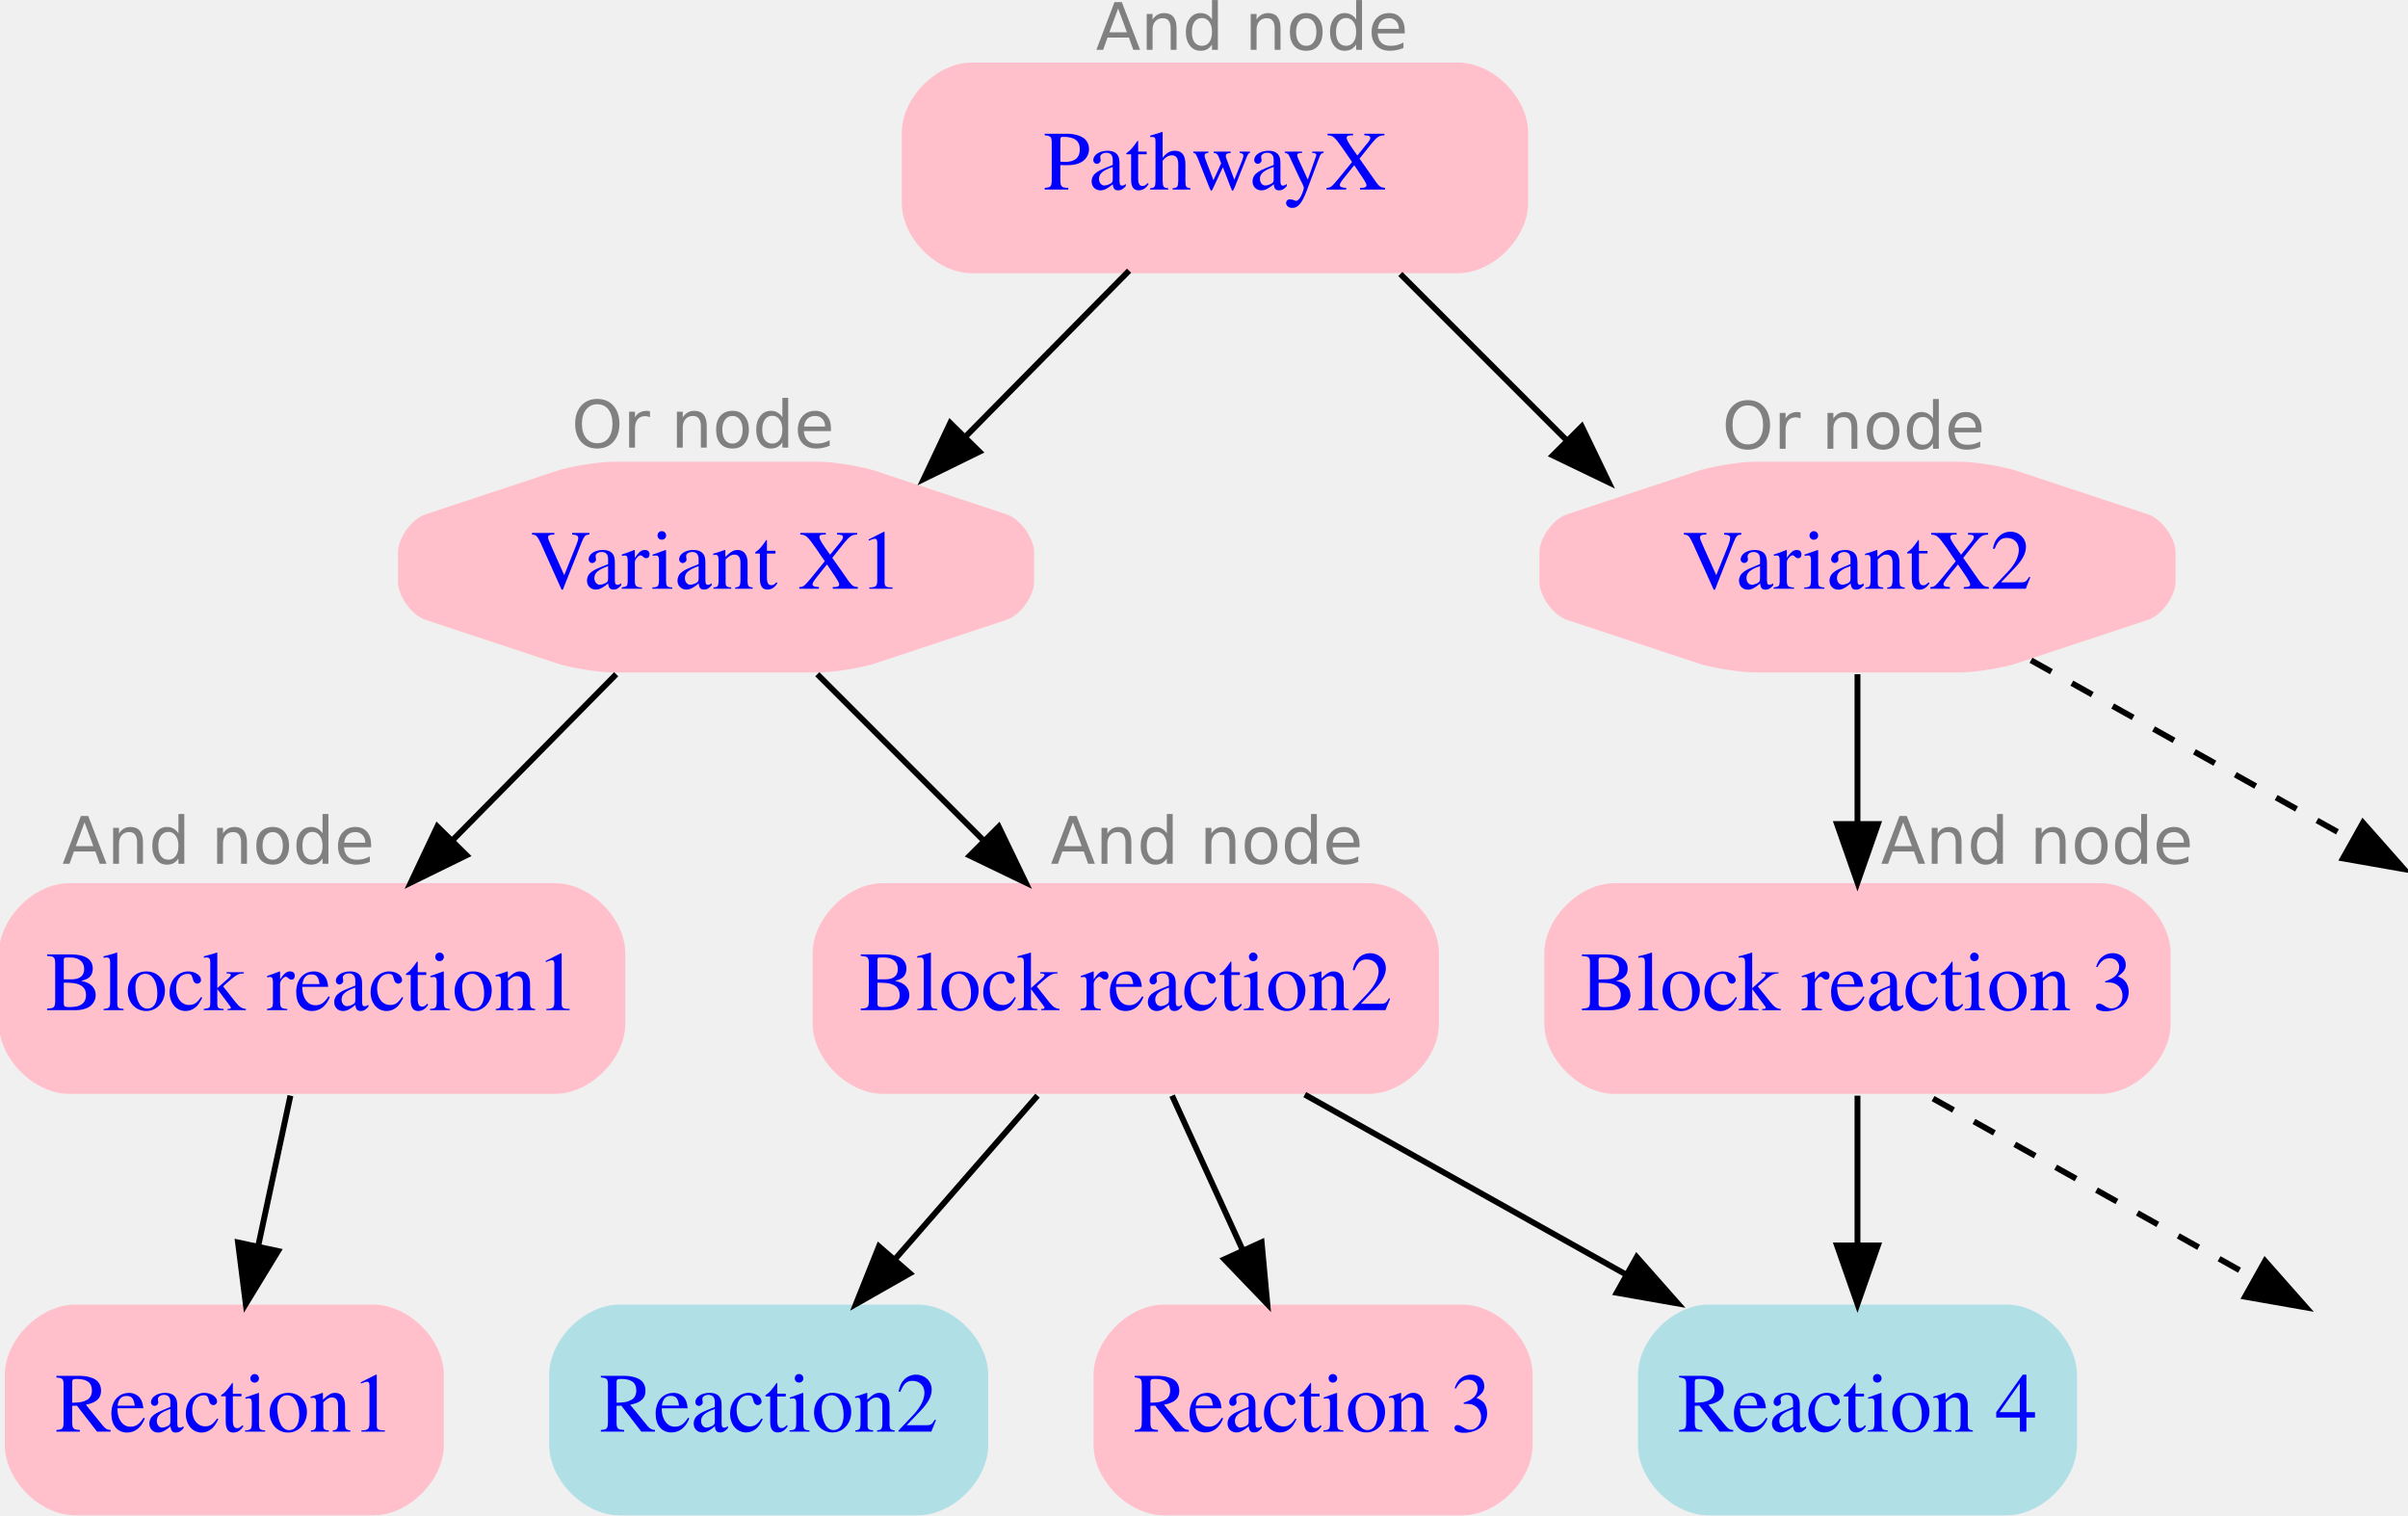
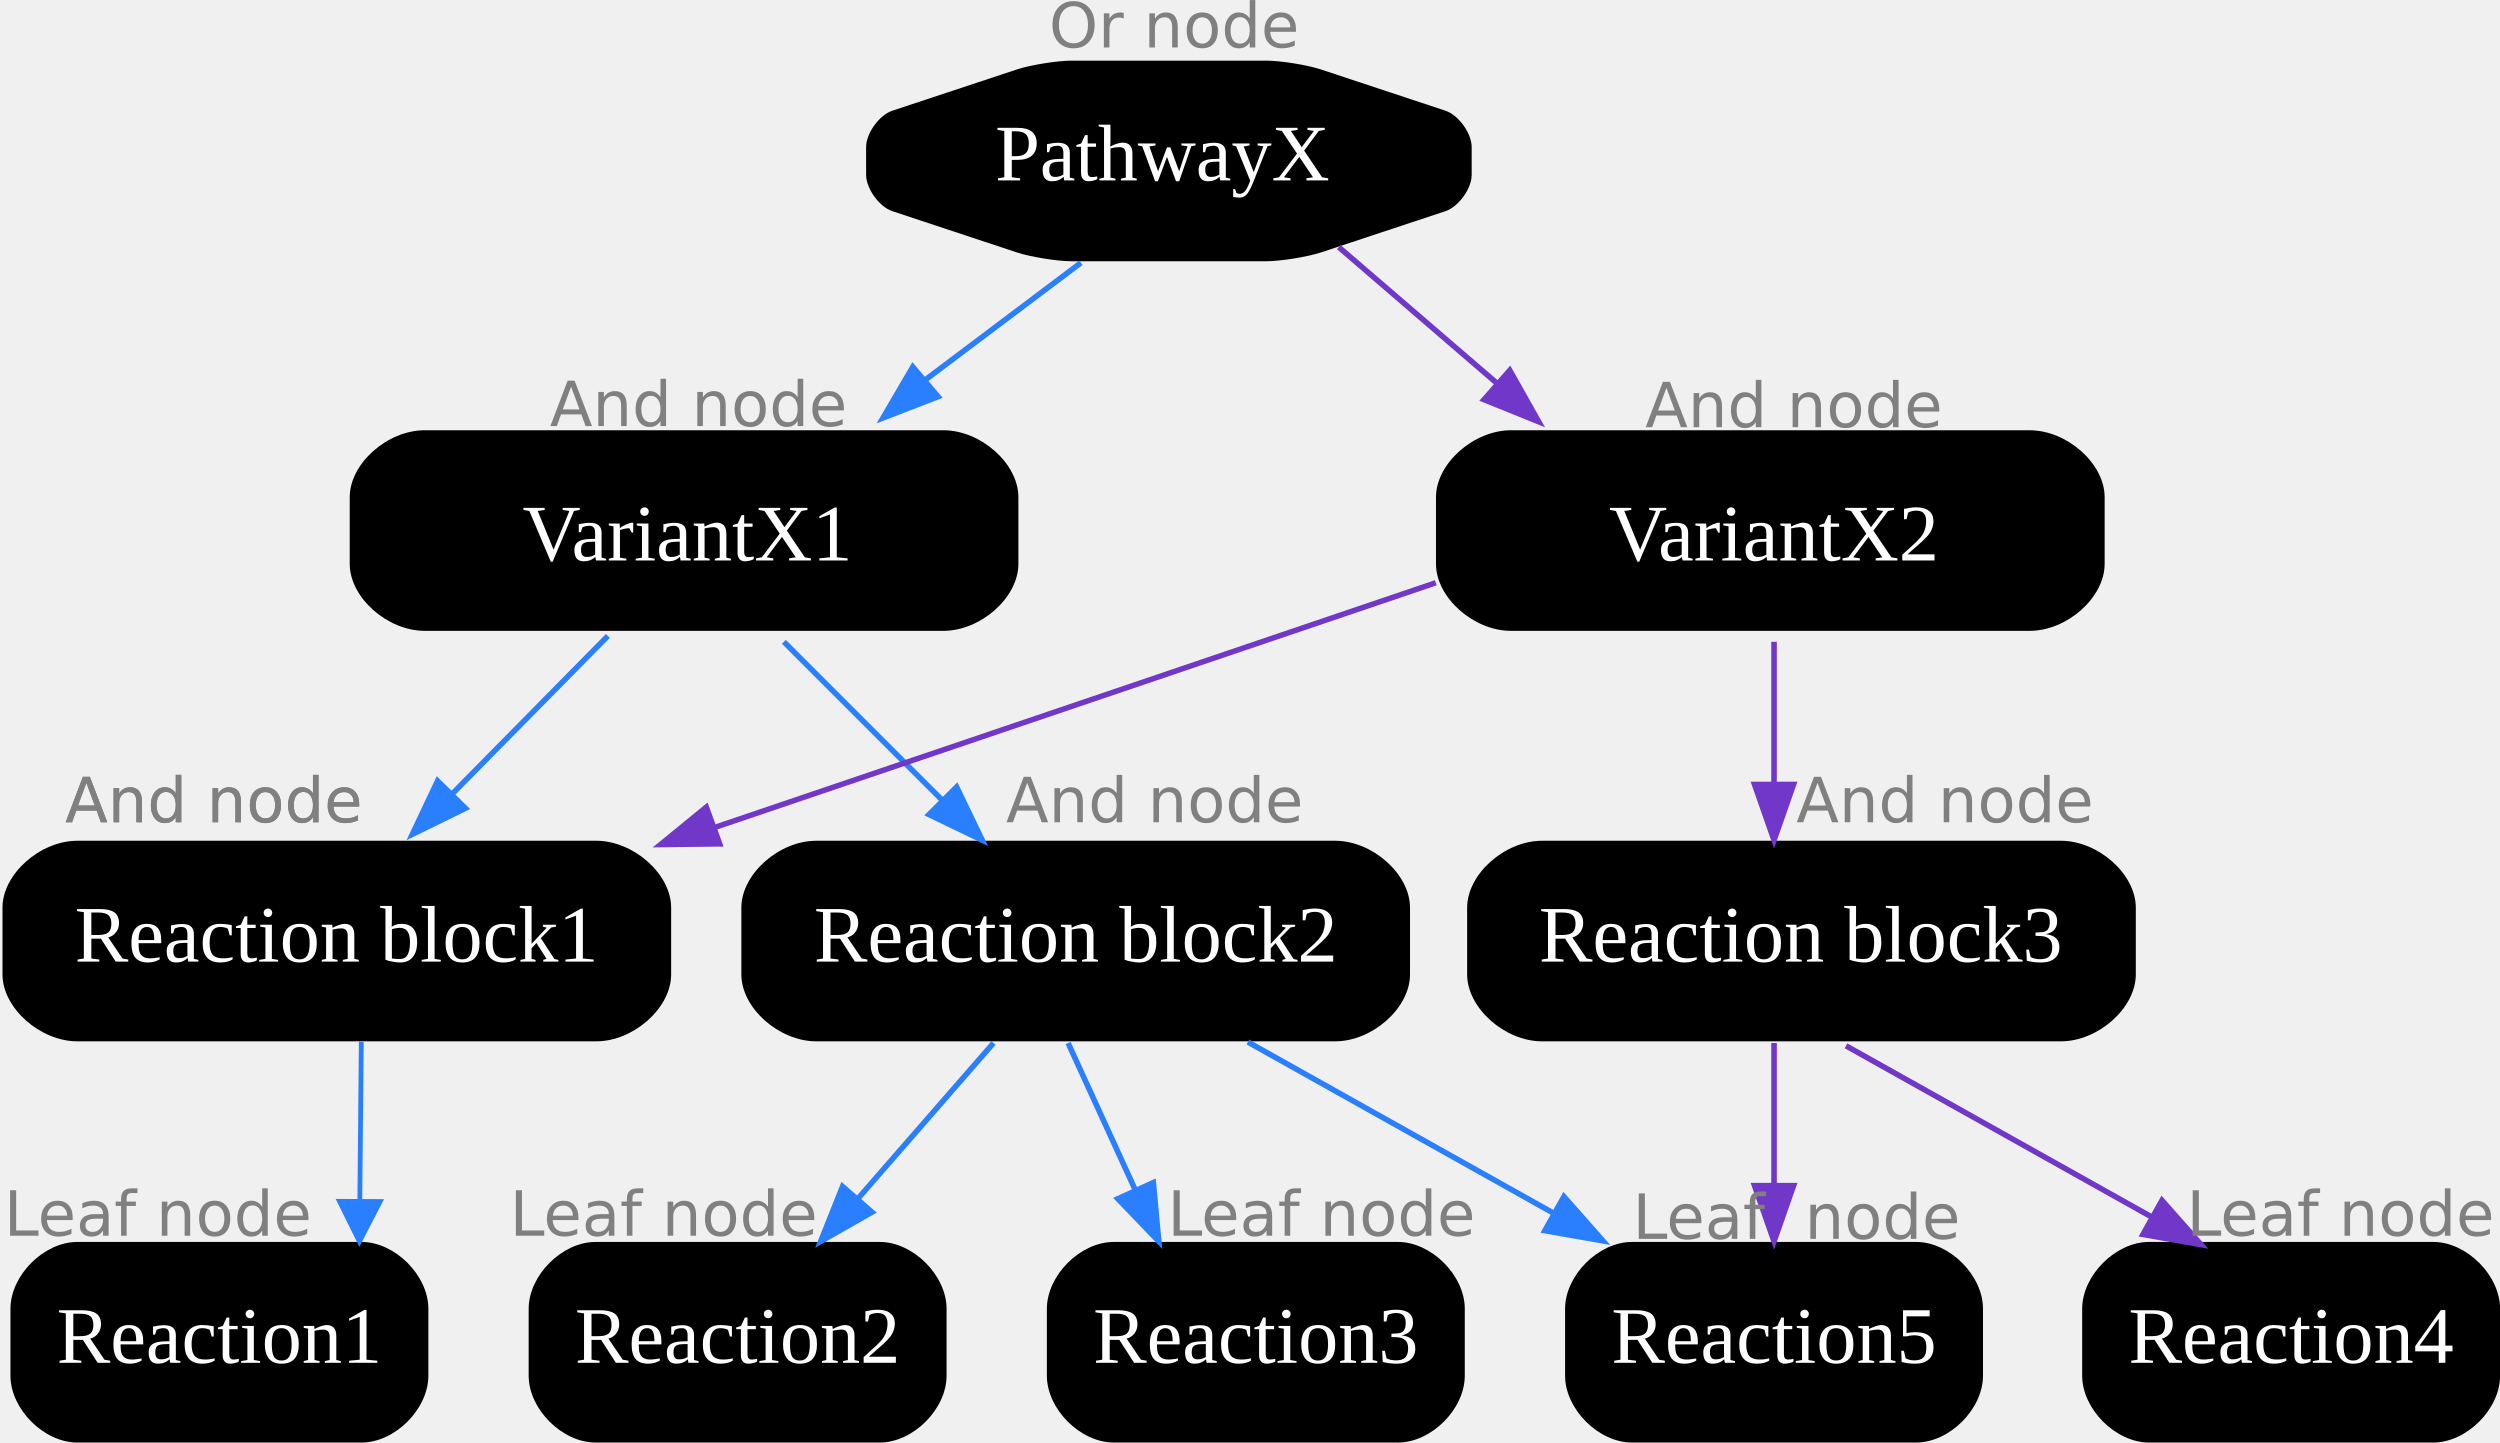
- <svg xmlns="http://www.w3.org/2000/svg" width="257.105" height="161.802" viewBox="0 0 205.505 129.442" id="svg2" version="1.1">
+ <svg xmlns="http://www.w3.org/2000/svg" width="280.412" height="161.802" viewBox="0 0 224.134 129.442" id="svg2" version="1.1">
  <defs id="defs130">
-     </defs>
-   <g class="node" id="Pathway X" transform="matrix(0.5,0,0,0.5,-0.178832,129.4417)" style="stroke:none">
-     <path style="fill:#ffc0cb;stroke:none" id="path12" d="m 176.838,-159.515 c 0,0 0,-4.97 0,-4.97 0,-2.486 -2.359,-5.752 -4.718,-6.534 0,0 -22.394,-7.418 -22.394,-7.418 -2.359,-0.781 -7.204,-1.563 -9.689,-1.563 0,0 -35.074,0 -35.074,0 -2.485,0 -7.33,0.782 -9.689,1.563 0,0 -22.394,7.418 -22.394,7.418 -2.359,0.782 -4.718,4.048 -4.718,6.534 0,0 0,4.97 0,4.97 0,2.486 2.359,5.752 4.718,6.534 0,0 22.394,7.418 22.394,7.418 2.359,0.781 7.204,1.563 9.689,1.563 0,0 35.074,0 35.074,0 2.485,0 7.33,-0.782 9.689,-1.563 0,0 22.394,-7.418 22.394,-7.418 2.359,-0.782 4.718,-4.048 4.718,-6.534" />
-     <text style="font-size:14px;text-anchor:middle;fill:#0000ff;stroke:none;font-family:'Times,serif'" id="text14" font-size="14.00" y="-158.3" x="122.5">
-       <tspan style="font-size:14.4px" id="tspan3966">Variant X1</tspan>
-     </text>
-   </g>
-   <g class="node" id="Block reaction 1" transform="matrix(0.5,0,0,0.5,-0.178832,129.4417)">
-     <path style="fill:#ffc0cb;stroke:none" id="path19" d="m 234,-108 c 0,0 -83,0 -83,0 -6,0 -12,6 -12,12 0,0 0,12 0,12 0,6 6,12 12,12 0,0 83,0 83,0 6,0 12,-6 12,-12 0,0 0,-12 0,-12 0,-6 -6,-12 -12,-12" />
-     <text style="font-size:14px;text-anchor:middle;fill:#0000ff;font-family:'Times,serif'" id="text21" font-size="14.00" y="-86.3" x="192.5">
-       <tspan style="font-size:14.4px" id="tspan3958">Block reaction2</tspan>
-     </text>
-   </g>
-   <g class="edge" id="edge1" transform="matrix(0.5,0,0,0.5,-0.178832,129.4417)">
-     <path style="fill:none;stroke:#000000" id="path26" d="m 139.803,-143.697 c 8.562,8.562 19.041,19.041 28.393,28.393" />
-     <polygon style="fill:#000000;stroke:#000000" id="polygon28" points="175.396,-108.104 165.85,-112.701 170.799,-117.65 170.799,-117.65 " />
-   </g>
-   <g class="node" id="Block reaction 2" transform="matrix(0.5,0,0,0.5,-0.178832,129.4417)" style="stroke:none">
-     <path style="fill:#ffc0cb;stroke:none" id="path33" d="m 95,-108 c 0,0 -83,0 -83,0 -6,0 -12,6 -12,12 0,0 0,12 0,12 0,6 6,12 12,12 0,0 83,0 83,0 6,0 12,-6 12,-12 0,0 0,-12 0,-12 0,-6 -6,-12 -12,-12" />
-     <text style="font-size:14px;text-anchor:middle;fill:#0000ff;stroke:none;font-family:'Times,serif'" id="text35" font-size="14.00" y="-86.3" x="53.5">
-       <tspan style="font-size:14.4px" id="tspan3956">Block reaction1</tspan>
-     </text>
-   </g>
-   <g class="edge" id="edge3" transform="matrix(0.5,0,0,0.5,-0.178832,129.4417)">
-     <path style="fill:none;stroke:#000000" id="path40" d="m 105.444,-143.697 c -8.44,8.562 -18.769,19.041 -27.987,28.393" />
-     <polygon style="fill:#000000;stroke:#000000" id="polygon42" points="70.36,-108.104 74.887,-117.683 79.873,-112.769 79.873,-112.769 " />
-   </g>
-   <g class="node" id="Reaction 1" transform="matrix(0.5,0,0,0.5,-0.178832,129.4417)" style="stroke:none">
-     <path style="fill:#b0e0e6;stroke:none" id="path47" d="m 157,-36 c 0,0 -51,0 -51,0 -6,0 -12,6 -12,12 0,0 0,12 0,12 0,6 6,12 12,12 0,0 51,0 51,0 6,0 12,-6 12,-12 0,0 0,-12 0,-12 0,-6 -6,-12 -12,-12" />
-     <text style="font-size:14px;text-anchor:middle;fill:#0000ff;stroke:none;font-family:'Times,serif'" id="text49" font-size="14.00" y="-14.3" x="131.5">
-       <tspan style="font-size:14.4px" id="tspan3952">Reaction2</tspan>
-     </text>
-   </g>
-   <g class="edge" id="edge2" transform="matrix(0.5,0,0,0.5,-0.178832,129.4417)">
-     <path style="fill:none;stroke:#000000" id="path54" d="m 177.421,-71.697 c -7.313,8.392 -16.231,18.626 -24.256,27.835" />
-     <polygon style="fill:#000000;stroke:#000000" id="polygon56" points="146.405,-36.104 150.336,-45.943 155.614,-41.344 155.614,-41.344 " />
-   </g>
-   <g class="node" id="Reaction 2" transform="matrix(0.5,0,0,0.5,-0.178832,129.4417)" style="stroke:none">
-     <path style="fill:#ffc0cb;stroke:none" id="path61" d="m 250,-36 c 0,0 -51,0 -51,0 -6,0 -12,6 -12,12 0,0 0,12 0,12 0,6 6,12 12,12 0,0 51,0 51,0 6,0 12,-6 12,-12 0,0 0,-12 0,-12 0,-6 -6,-12 -12,-12" />
-     <text style="font-size:14px;text-anchor:middle;fill:#0000ff;stroke:none;font-family:'Times,serif'" id="text63" font-size="14.00" y="-14.3" x="224.5">
-       <tspan style="font-size:14.4px" id="tspan3948">Reaction 3</tspan>
-     </text>
-   </g>
-   <g class="edge" id="edge4" transform="matrix(0.5,0,0,0.5,-0.178832,129.4417)">
-     <path style="fill:none;stroke:#000000" id="path68" d="m 200.41,-71.697 c 3.643,7.968 8.044,17.597 12.084,26.433" />
-     <polygon style="fill:#000000;stroke:#000000" id="polygon70" points="216.681,-36.104 209.34,-43.744 215.706,-46.654 215.706,-46.654 " />
-   </g>
-   <g class="node" id="Reaction 3" transform="matrix(0.5,0,0,0.5,-0.178832,129.4417)" style="stroke:none">
-     <path style="fill:#b0e0e6;stroke:none" id="path75" d="m 343,-36 c 0,0 -51,0 -51,0 -6,0 -12,6 -12,12 0,0 0,12 0,12 0,6 6,12 12,12 0,0 51,0 51,0 6,0 12,-6 12,-12 0,0 0,-12 0,-12 0,-6 -6,-12 -12,-12" />
-     <text style="font-size:14px;text-anchor:middle;fill:#0000ff;stroke:none;font-family:'Times,serif'" id="text77" font-size="14.00" y="-14.3" x="317.5">
-       <tspan style="font-size:14.4px" id="tspan3950">Reaction 4</tspan>
-     </text>
-   </g>
-   <g class="edge" id="edge5" transform="matrix(0.5,0,0,0.5,-0.178832,129.4417)">
-     <path style="fill:none;stroke:#000000" id="path82" d="m 223.078,-71.876 c 16.496,9.237 37.046,20.745 54.758,30.665" />
-     <polygon style="fill:#000000;stroke:#000000" id="polygon84" points="286.804,-36.19 276.369,-38.022 279.789,-44.13 279.789,-44.13 " />
-   </g>
-   <path d="m 31.821,111.442 c 0,0 -25.5,0 -25.5,0 -3,0 -6,3 -6,6 0,0 0,6 0,6 0,3 3,6 6,6 0,0 25.5,0 25.5,0 3,0 6,-3 6,-6 0,0 0,-6 0,-6 0,-3 -3,-6 -6,-6" id="path89" style="fill:#ffc0cb;stroke:none" />
-   <text x="19.071" y="122.292" font-size="14.00" id="text91" style="font-size:7px;text-anchor:middle;fill:#0000ff;font-family:'Times,serif'">
-     <tspan style="font-size:7.2px" id="tspan3954">Reaction1</tspan>
+     <marker orient="auto" refY="0.0" refX="0.0" id="TriangleOutM" style="overflow:visible">
+       <path id="path4882" d="M 5.77,0.0 L -2.88,5.0 L -2.88,-5.0 L 5.77,0.0 z " style="fill-rule:evenodd;stroke:#000000;stroke-width:1pt;stroke-opacity:1;fill:#000000;fill-opacity:1" transform="scale(0.4)" />
+     </marker>
+     <marker orient="auto" refY="0.0" refX="0.0" id="Arrow2Lend" style="overflow:visible;">
+       <path id="path4758" style="fill-rule:evenodd;stroke-width:0.625;stroke-linejoin:round;stroke:#000000;stroke-opacity:1;fill:#000000;fill-opacity:1" d="M 8.719,4.034 L -2.207,0.016 L 8.719,-4.002 C 6.973,-1.63 6.983,1.616 8.719,4.034 z " transform="scale(1.1) rotate(180) translate(1,0)" />
+     </marker>
+     <marker orient="auto" refY="0.0" refX="0.0" id="marker5355" style="overflow:visible;">
+       <path id="path5357" d="M 0.0,0.0 L 5.0,-5.0 L -12.5,0.0 L 5.0,5.0 L 0.0,0.0 z " style="fill-rule:evenodd;stroke:#000000;stroke-width:1pt;stroke-opacity:1;fill:#000000;fill-opacity:1" transform="scale(0.8) rotate(180) translate(12.5,0)" />
+     </marker>
+     <marker orient="auto" refY="0.0" refX="0.0" id="TriangleOutS" style="overflow:visible">
+       <path id="path4885" d="M 5.77,0.0 L -2.88,5.0 L -2.88,-5.0 L 5.77,0.0 z " style="fill-rule:evenodd;stroke:#000000;stroke-width:1pt;stroke-opacity:1;fill:#000000;fill-opacity:1" transform="scale(0.2)" />
+     </marker>
+     <marker style="overflow:visible" id="marker5223" refX="0.0" refY="0.0" orient="auto">
+       <path transform="scale(0.4)" style="fill-rule:evenodd;stroke:#000000;stroke-width:1pt;stroke-opacity:1;fill:#000000;fill-opacity:1" d="M 5.77,0.0 L -2.88,5.0 L -2.88,-5.0 L 5.77,0.0 z " id="path5225" />
+     </marker>
+     <marker style="overflow:visible" id="marker5079" refX="0.0" refY="0.0" orient="auto">
+       <path transform="scale(0.8)" style="fill-rule:evenodd;stroke:#000000;stroke-width:1pt;stroke-opacity:1;fill:#000000;fill-opacity:1" d="M 5.77,0.0 L -2.88,5.0 L -2.88,-5.0 L 5.77,0.0 z " id="path5081" />
+     </marker>
+     <marker orient="auto" refY="0.0" refX="0.0" id="Arrow2Mend" style="overflow:visible;">
+       <path id="path4764" style="fill-rule:evenodd;stroke-width:0.625;stroke-linejoin:round;stroke:#000000;stroke-opacity:1;fill:#000000;fill-opacity:1" d="M 8.719,4.034 L -2.207,0.016 L 8.719,-4.002 C 6.973,-1.63 6.983,1.616 8.719,4.034 z " transform="scale(0.6) rotate(180) translate(0,0)" />
+     </marker>
+     <marker orient="auto" refY="0.0" refX="0.0" id="Arrow1Lend" style="overflow:visible;">
+       <path id="path4740" d="M 0.0,0.0 L 5.0,-5.0 L -12.5,0.0 L 5.0,5.0 L 0.0,0.0 z " style="fill-rule:evenodd;stroke:#000000;stroke-width:1pt;stroke-opacity:1;fill:#000000;fill-opacity:1" transform="scale(0.8) rotate(180) translate(12.5,0)" />
+     </marker>
+   </defs>
+   <path d="m 131.959,15.684 c 0,0 0,-2.485 0,-2.485 0,-1.243 -1.179,-2.876 -2.359,-3.267 0,0 -11.197,-3.709 -11.197,-3.709 -1.179,-0.391 -3.602,-0.781 -4.845,-0.781 0,0 -17.537,0 -17.537,0 -1.242,0 -3.665,0.391 -4.845,0.781 0,0 -11.197,3.709 -11.197,3.709 -1.18,0.391 -2.359,2.024 -2.359,3.267 0,0 0,2.485 0,2.485 0,1.243 1.18,2.876 2.359,3.267 0,0 11.197,3.709 11.197,3.709 1.18,0.391 3.602,0.781 4.845,0.781 0,0 17.537,0 17.537,0 1.242,0 3.665,-0.391 4.845,-0.781 0,0 11.197,-3.709 11.197,-3.709 1.179,-0.391 2.359,-2.024 2.359,-3.267" id="path12" style="fill:#000000;stroke:none" />
+   <path d="m 84.555,38.607 c 0,0 -46.542,0 -46.542,0 -3.364,0 -6.729,3 -6.729,6 0,0 0,6 0,6 0,3 3.364,6 6.729,6 0,0 46.542,0 46.542,0 3.364,0 6.729,-3 6.729,-6 0,0 0,-6 0,-6 0,-3 -3.364,-6 -6.729,-6" id="path110-2" style="fill:#000000;fill-opacity:1;stroke:none" />
+   <text x="61.59" y="50.292" font-size="14.00" id="text14" style="font-size:7px;text-anchor:middle;fill:#ffffff;stroke:none">
+     <tspan id="tspan3966" style="font-size:7.2px;fill:#ffffff">VariantX1</tspan>
  </text>
-   <g class="edge" id="edge6" transform="matrix(0.5,0,0,0.5,-0.178832,129.4417)">
-     <path style="fill:none;stroke:#000000" id="path96" d="m 49.792,-71.697 c -1.653,7.714 -3.639,16.984 -5.482,25.584" />
-     <polygon style="fill:#000000;stroke:#000000" id="polygon98" points="42.165,-36.104 40.838,-46.616 47.683,-45.149 47.683,-45.149 " />
-   </g>
-   <path d="m 185.74,49.684 c 0,0 0,-2.485 0,-2.485 0,-1.243 -1.179,-2.876 -2.359,-3.267 0,0 -11.197,-3.709 -11.197,-3.709 -1.179,-0.391 -3.602,-0.781 -4.845,-0.781 0,0 -17.537,0 -17.537,0 -1.242,0 -3.665,0.391 -4.845,0.781 0,0 -11.197,3.709 -11.197,3.709 -1.179,0.391 -2.359,2.024 -2.359,3.267 0,0 0,2.485 0,2.485 0,1.243 1.179,2.876 2.359,3.267 0,0 11.197,3.709 11.197,3.709 1.179,0.391 3.602,0.781 4.845,0.781 0,0 17.537,0 17.537,0 1.242,0 3.665,-0.391 4.845,-0.781 0,0 11.197,-3.709 11.197,-3.709 1.179,-0.391 2.359,-2.024 2.359,-3.267" id="path103" style="fill:#ffc0cb;fill-opacity:1;stroke:none" />
-   <text x="158.571" y="50.292" font-size="14.00" id="text105" style="font-size:7px;text-anchor:middle;fill:#0000ff;font-family:'Times,serif'">
-     <tspan style="font-size:7.2px" id="tspan3962">VariantX2</tspan>
+   <path d="m 119.696,75.442 c 0,0 -46.542,0 -46.542,0 -3.364,0 -6.729,3 -6.729,6 0,0 0,6 0,6 0,3 3.364,6 6.729,6 0,0 46.542,0 46.542,0 3.364,0 6.729,-3 6.729,-6 0,0 0,-6 0,-6 0,-3 -3.364,-6 -6.729,-6" id="path19" style="fill:#000000;stroke:none" />
+   <text x="96.434" y="86.292" font-size="14.00" id="text21" style="font-size:7px;text-anchor:middle;fill:#ffffff">
+     <tspan id="tspan3958" style="font-size:7.2px;fill:#ffffff">Reaction block2</tspan>
  </text>
-   <path d="m 179.321,75.442 c 0,0 -41.5,0 -41.5,0 -3,0 -6,3 -6,6 0,0 0,6 0,6 0,3 3,6 6,6 0,0 41.5,0 41.5,0 3,0 6,-3 6,-6 0,0 0,-6 0,-6 0,-3 -3,-6 -6,-6" id="path110" style="fill:#ffc0cb;fill-opacity:1;stroke:none" />
-   <text x="158.571" y="86.292" font-size="14.00" id="text112" style="font-size:7px;text-anchor:middle;fill:#0000ff;font-family:'Times,serif'">
-     <tspan style="font-size:7.2px" id="tspan3960">Block reaction 3</tspan>
+   <path d="m 70.241,57.593 c 4.281,4.281 9.521,9.521 14.197,14.197" id="path26" style="fill:#2a7fff;fill-opacity:1;stroke:#2a7fff;stroke-width:0.5;stroke-opacity:1" />
+   <polygon points="165.85,-112.701 170.799,-117.65 170.799,-117.65 175.396,-108.104 " id="polygon28" style="fill:#2a7fff;fill-opacity:1;stroke:#2a7fff;stroke-opacity:1" transform="matrix(0.5,0,0,0.5,0.3399773,129.4417)" />
+   <path d="m 53.396,75.442 c 0,0 -46.542,0 -46.542,0 -3.364,0 -6.729,3 -6.729,6 0,0 0,6 0,6 0,3 3.364,6 6.729,6 0,0 46.542,0 46.542,0 3.364,0 6.729,-3 6.729,-6 0,0 0,-6 0,-6 0,-3 -3.364,-6 -6.729,-6" id="path33" style="fill:#000000;stroke:none" />
+   <text x="30.106" y="86.292" font-size="14.00" id="text35" style="font-size:7px;text-anchor:middle;fill:#ffffff;stroke:none">
+     <tspan id="tspan3956" style="font-size:7.2px;fill:#ffffff">Reaction block1</tspan>
  </text>
-   <g class="edge" id="edge7" transform="matrix(0.5,0,0,0.5,-0.178832,129.4417)">
-     <path style="fill:none;stroke:#000000" id="path117" d="m 317.5,-143.697 c 0,7.714 0,16.985 0,25.585" />
-     <polygon style="fill:#000000;stroke:#000000" id="polygon119" points="317.5,-108.104 314,-118.104 321,-118.104 321,-118.104 " />
-   </g>
-   <g class="edge" id="edge8" transform="matrix(0.5,0,0,0.5,-0.178832,129.4417)">
-     <path style="fill:none;stroke:#000000" id="path124" d="m 317.5,-71.697 c 0,7.714 0,16.984 0,25.584" />
-     <polygon style="fill:#000000;stroke:#000000" id="polygon126" points="317.5,-36.104 314,-46.104 321,-46.104 321,-46.104 " />
-   </g>
-   <text xml:space="preserve" style="font-size:16px;font-style:normal;font-weight:normal;fill:#000000;fill-opacity:1;stroke:none;font-family:Bitstream Vera Sans" x="48.725" y="38.238" id="text2940">
-     <tspan id="tspan2942" x="48.725" y="38.238" style="font-size:5.6px;fill:#808080">Or node</tspan>
+   <path d="m 78.84,111.442 c 0,0 -25.5,0 -25.5,0 -3,0 -6,3 -6,6 0,0 0,6 0,6 0,3 3,6 6,6 0,0 25.5,0 25.5,0 3,0 6,-3 6,-6 0,0 0,-6 0,-6 0,-3 -3,-6 -6,-6" id="path47" style="fill:#000000;stroke:none;fill-opacity:1" />
+   <text x="66.09" y="122.292" font-size="14.00" id="text49" style="font-size:7px;text-anchor:middle;fill:#ffffff;stroke:none;">
+     <tspan id="tspan3952" style="font-size:7.2px;fill:#ffffff;">Reaction2</tspan>
  </text>
-   <text xml:space="preserve" style="font-size:16px;font-style:normal;font-weight:normal;fill:#000000;fill-opacity:1;stroke:none;font-family:Bitstream Vera Sans" x="89.653" y="73.784" id="text2940-2">
-     <tspan id="tspan2942-4" x="89.653" y="73.784" style="font-size:5.6px;fill:#808080">And node</tspan>
+   <path d="m 89.05,93.593 c -3.656,4.196 -8.116,9.313 -12.128,13.918" id="path54" style="fill:#2a7fff;fill-opacity:1;stroke:#2a7fff;stroke-width:0.5;stroke-opacity:1" />
+   <polygon points="150.336,-45.943 155.614,-41.344 155.614,-41.344 146.405,-36.104 " id="polygon56" style="fill:#2a7fff;fill-opacity:1;stroke:#2a7fff;stroke-opacity:1" transform="matrix(0.5,0,0,0.5,0.3399773,129.4417)" />
+   <path d="m 125.34,111.442 c 0,0 -25.5,0 -25.5,0 -3,0 -6,3 -6,6 0,0 0,6 0,6 0,3 3,6 6,6 0,0 25.5,0 25.5,0 3,0 6,-3 6,-6 0,0 0,-6 0,-6 0,-3 -3,-6 -6,-6" id="path61" style="fill:#000000;stroke:none" />
+   <text x="112.59" y="122.292" font-size="14.00" id="text63" style="font-size:7px;text-anchor:middle;fill:#ffffff;stroke:none">
+     <tspan id="tspan3948" style="font-size:7.2px;fill:#ffffff">Reaction3</tspan>
  </text>
-   <text xml:space="preserve" style="font-size:16px;font-style:normal;font-weight:normal;fill:#000000;fill-opacity:1;stroke:none;font-family:Bitstream Vera Sans" x="160.567" y="73.784" id="text2940-2-2">
-     <tspan id="tspan2942-4-1" x="160.567" y="73.784" style="font-size:5.6px;fill:#808080">And node</tspan>
+   <path d="m 95.745,93.593 c 1.821,3.984 4.022,8.799 6.042,13.216" id="path68" style="fill:#2a7fff;fill-opacity:1;stroke:#2a7fff;stroke-width:0.5;stroke-opacity:1" />
+   <polygon points="216.681,-36.104 209.34,-43.744 215.706,-46.654 215.706,-46.654 " id="polygon70" style="fill:#2a7fff;fill-opacity:1;stroke:#2a7fff;stroke-opacity:1" transform="matrix(0.5,0,0,0.5,-4.460023,129.4417)" />
+   <path d="m 171.84,111.442 c 0,0 -25.5,0 -25.5,0 -3,0 -6,3 -6,6 0,0 0,6 0,6 0,3 3,6 6,6 0,0 25.5,0 25.5,0 3,0 6,-3 6,-6 0,0 0,-6 0,-6 0,-3 -3,-6 -6,-6" id="path75" style="fill:#000000;stroke:none;fill-opacity:1" />
+   <text x="159.09" y="122.292" font-size="14.00" id="text77" style="font-size:7px;text-anchor:middle;fill:#ffffff;stroke:none;">
+     <tspan id="tspan3950" style="font-size:7.2px;fill:#ffffff;">Reaction5</tspan>
  </text>
-   <text xml:space="preserve" style="font-size:16px;font-style:normal;font-weight:normal;fill:#000000;fill-opacity:1;stroke:none;font-family:Bitstream Vera Sans" x="5.228" y="73.784" id="text2940-2-7">
-     <tspan id="tspan2942-4-6" x="5.228" y="73.784" style="font-size:5.6px;fill:#808080">And node</tspan>
+   <path d="m 111.879,93.504 c 8.248,4.619 18.523,10.373 27.379,15.332" id="path82" style="fill:#2a7fff;fill-opacity:1;stroke:#2a7fff;stroke-width:0.5;stroke-opacity:1" />
+   <polygon points="276.369,-38.022 279.789,-44.13 279.789,-44.13 286.804,-36.19 " id="polygon84" style="fill:#2a7fff;fill-opacity:1;stroke:#2a7fff;stroke-opacity:1" transform="matrix(0.5,0,0,0.5,0.3399773,129.4417)" />
+   <path d="m 32.34,111.442 c 0,0 -25.5,0 -25.5,0 -3,0 -6,3 -6,6 0,0 0,6 0,6 0,3 3,6 6,6 0,0 25.5,0 25.5,0 3,0 6,-3 6,-6 0,0 0,-6 0,-6 0,-3 -3,-6 -6,-6" id="path89" style="fill:#000000;stroke:none" />
+   <text x="19.59" y="122.292" font-size="14.00" id="text91" style="font-size:7px;text-anchor:middle;fill:#ffffff;">
+     <tspan style="font-size:7.2px;fill:#ffffff;" id="tspan3954">Reaction1</tspan>
  </text>
-   <text xml:space="preserve" style="font-size:16px;font-style:normal;font-weight:normal;fill:#000000;fill-opacity:1;stroke:none;font-family:Bitstream Vera Sans" x="147.009" y="38.334" id="text2940-0">
-     <tspan id="tspan2942-0" x="147.009" y="38.334" style="font-size:5.6px;fill:#808080">Or node</tspan>
+   <path d="m 182.027,38.608 c 0,0 -46.542,0 -46.542,0 -3.364,0 -6.729,3 -6.729,6 0,0 0,6 0,6 0,3 3.364,6 6.729,6 0,0 46.542,0 46.542,0 3.364,0 6.729,-3 6.729,-6 0,0 0,-6 0,-6 0,-3 -3.364,-6 -6.729,-6" id="path110-3" style="fill:#000000;fill-opacity:1;stroke:none" />
+   <text x="159.09" y="50.292" font-size="14.00" id="text105" style="font-size:7px;text-anchor:middle;fill:#ffffff;">
+     <tspan style="font-size:7.2px;fill:#ffffff;" id="tspan3962">VariantX2</tspan>
  </text>
-   <g class="node" id="Block reaction 2-9" transform="matrix(0.5,0,0,0.5,76.93783,59.34)" style="stroke:none">
-     <path style="fill:#ffc0cb;stroke:none" id="path33-2" d="m 95,-108 c 0,0 -83,0 -83,0 -6,0 -12,6 -12,12 0,0 0,12 0,12 0,6 6,12 12,12 0,0 83,0 83,0 6,0 12,-6 12,-12 0,0 0,-12 0,-12 0,-6 -6,-12 -12,-12" />
-     <text style="font-size:14px;text-anchor:middle;fill:#0000ff;stroke:none;font-family:'Times,serif'" id="text35-6" font-size="14.00" y="-86.3" x="53.5">
-       <tspan style="font-size:14.4px" id="tspan3964">PathwayX</tspan>
-     </text>
-   </g>
-   <g id="g3829" transform="matrix(0.5,0,0,0.5,-0.983912,38.2383)">
-     <path style="fill:none;stroke:#000000;stroke-width:1;stroke-miterlimit:4;stroke-dasharray:4, 4;stroke-dashoffset:0" id="path82-8" d="m 332.023,111.208 c 16.496,9.237 37.046,20.745 54.758,30.665" />
-     <polygon transform="translate(108.9449,183.0838)" style="fill:#000000;stroke:#000000" id="polygon84-5" points="276.369,-38.022 279.789,-44.13 279.789,-44.13 286.804,-36.19 " />
-   </g>
-   <g id="g3829-4" transform="matrix(0.5,0,0,0.5,7.380488,0.7976219)">
-     <path style="fill:none;stroke:#000000;stroke-width:1;stroke-miterlimit:4;stroke-dasharray:4, 4;stroke-dashoffset:0" id="path82-8-6" d="m 332.023,111.208 c 16.496,9.237 37.046,20.745 54.758,30.665" />
-     <polygon transform="translate(108.9449,183.0838)" style="fill:#000000;stroke:#000000" id="polygon84-5-2" points="279.789,-44.13 286.804,-36.19 276.369,-38.022 279.789,-44.13 " />
-   </g>
-   <g class="edge" id="edge3-9" transform="matrix(0.5,0,0,0.5,43.63218,94.97152)">
-     <path style="fill:none;stroke:#000000" id="path40-6" d="m 105.444,-143.697 c -8.44,8.562 -18.769,19.041 -27.987,28.393" />
-     <polygon style="fill:#000000;stroke:#000000" id="polygon42-6" points="79.873,-112.769 79.873,-112.769 70.36,-108.104 74.887,-117.683 " />
-   </g>
-   <g class="edge" id="edge1-7" transform="matrix(0.5,0,0,0.5,49.62184,95.25316)">
-     <path style="fill:none;stroke:#000000" id="path26-5" d="m 139.803,-143.697 c 8.562,8.562 19.041,19.041 28.393,28.393" />
-     <polygon style="fill:#000000;stroke:#000000" id="polygon28-0" points="170.799,-117.65 170.799,-117.65 175.396,-108.104 165.85,-112.701 " />
-   </g>
-   <text xml:space="preserve" style="font-size:16px;font-style:normal;font-weight:normal;fill:#000000;fill-opacity:1;stroke:none;font-family:Bitstream Vera Sans" x="93.513" y="4.255" id="text2940-2-7-2">
-     <tspan id="tspan2942-4-6-3" x="93.513" y="4.255" style="font-size:5.6px;fill:#808080">And node</tspan>
+   <path d="m 184.823,75.442 c 0,0 -46.542,0 -46.542,0 -3.364,0 -6.729,3 -6.729,6 0,0 0,6 0,6 0,3 3.364,6 6.729,6 0,0 46.542,0 46.542,0 3.364,0 6.729,-3 6.729,-6 0,0 0,-6 0,-6 0,-3 -3.364,-6 -6.729,-6" id="path110" style="fill:#000000;fill-opacity:1;stroke:none" />
+   <text x="161.489" y="86.292" font-size="14.00" id="text112" style="font-size:7px;text-anchor:middle;fill:#ffffff">
+     <tspan style="font-size:7.2px;fill:#ffffff" id="tspan3960">Reaction block3</tspan>
+   </text>
+   <path d="m 159.09,57.593 c 0,3.857 0,8.492 0,12.793" id="path117" style="fill:#7137c8;fill-opacity:1;stroke:#7137c8;stroke-width:0.5;stroke-opacity:1;marker-end:" />
+   <polygon points="314,-118.104 321,-118.104 321,-118.104 317.5,-108.104 " id="polygon119" style="fill:#7137c8;fill-opacity:1;stroke:#7137c8;stroke-opacity:1;marker-end:" transform="matrix(0.5,0,0,0.5,0.3399773,129.4417)" />
+   <path d="m 159.09,93.593 c 0,3.857 0,8.492 0,12.792" id="path124" style="fill:#7137c8;fill-opacity:1;stroke:#7137c8;stroke-width:0.5;stroke-opacity:1;marker-end:" />
+   <polygon points="314,-46.104 321,-46.104 321,-46.104 317.5,-36.104 " id="polygon126" style="fill:#7137c8;fill-opacity:1;stroke:#7137c8;stroke-opacity:1;marker-end:" transform="matrix(0.5,0,0,0.5,0.3399773,129.4417)" />
+   <text xml:space="preserve" style="font-style:normal;font-weight:normal;font-size:16px;font-family:'Bitstream Vera Sans';fill:#000000;fill-opacity:1;stroke:none" x="49.244" y="38.238" id="text2940">
+     <tspan id="tspan2942" x="49.244" y="38.238" style="font-size:5.6px;fill:#808080">And node</tspan>
+   </text>
+   <text xml:space="preserve" style="font-style:normal;font-weight:normal;font-size:16px;font-family:'Bitstream Vera Sans';fill:#000000;fill-opacity:1;stroke:none" x="90.172" y="73.784" id="text2940-2">
+     <tspan id="tspan2942-4" x="90.172" y="73.784" style="font-size:5.6px;fill:#808080">And node</tspan>
+   </text>
+   <text xml:space="preserve" style="font-style:normal;font-weight:normal;font-size:16px;font-family:'Bitstream Vera Sans';fill:#000000;fill-opacity:1;stroke:none" x="161.086" y="73.784" id="text2940-2-2">
+     <tspan id="tspan2942-4-1" x="161.086" y="73.784" style="font-size:5.6px;fill:#808080">And node</tspan>
+   </text>
+   <text xml:space="preserve" style="font-style:normal;font-weight:normal;font-size:16px;font-family:'Bitstream Vera Sans';fill:#000000;fill-opacity:1;stroke:none" x="5.747" y="73.784" id="text2940-2-7">
+     <tspan id="tspan2942-4-6" x="5.747" y="73.784" style="font-size:5.6px;fill:#808080">And node</tspan>
+   </text>
+   <text xml:space="preserve" style="font-style:normal;font-weight:normal;font-size:16px;font-family:'Bitstream Vera Sans';fill:#000000;fill-opacity:1;stroke:none" x="147.528" y="38.334" id="text2940-0">
+     <tspan id="tspan2942-0" x="147.528" y="38.334" style="font-size:5.6px;fill:#808080">And node</tspan>
+   </text>
+   <text x="104.207" y="16.19" font-size="14.00" id="text35-6" style="font-size:7px;text-anchor:middle;fill:#ffffff;stroke:none;">
+     <tspan id="tspan3964" style="font-size:7.2px;fill:#ffffff;">PathwayX</tspan>
+   </text>
+   <path style="fill:#000000;fill-opacity:1;stroke:none" id="path3449" d="m 218.24,111.442 c 0,0 -25.5,0 -25.5,0 -3,0 -6,3 -6,6 0,0 0,6 0,6 0,3 3,6 6,6 0,0 25.5,0 25.5,0 3,0 6,-3 6,-6 0,0 0,-6 0,-6 0,-3 -3,-6 -6,-6" />
+   <text style="font-size:7px;text-anchor:middle;fill:#ffffff;stroke:none" id="text3451" font-size="14.00" y="122.292" x="205.49">
+     <tspan style="font-size:7.2px;fill:#ffffff" id="tspan3453">Reaction4</tspan>
+   </text>
+   <path d="m 165.546,93.842 c 8.248,4.619 18.523,10.373 27.379,15.332" id="path82-8" style="fill:#7137c8;fill-opacity:1;stroke:#7137c8;stroke-width:0.5;stroke-miterlimit:4;stroke-dasharray:none;stroke-dashoffset:0;stroke-opacity:1;marker-end:" />
+   <polygon points="286.804,-36.19 276.369,-38.022 279.789,-44.13 279.789,-44.13 " id="polygon84-5" style="fill:#7137c8;fill-opacity:1;stroke:#7137c8;stroke-opacity:1;marker-end:" transform="matrix(0.5,0,0,0.5,54.00732,129.7802)" />
+   <path d="M 96.897,23.576 C 92.663,26.763 87.48,30.663 82.856,34.143" id="path40-6" style="fill:#2a7fff;fill-opacity:1;stroke:#2a7fff;stroke-width:0.5;stroke-miterlimit:4;stroke-dasharray:none;stroke-opacity:1" />
+   <polygon points="79.873,-112.769 79.873,-112.769 70.36,-108.104 74.887,-117.683 " id="polygon42-6" style="fill:#2a7fff;fill-opacity:1;stroke:#2a7fff;stroke-width:1;stroke-miterlimit:4;stroke-dasharray:none;stroke-opacity:1" transform="matrix(0.4980842,0.04372788,-0.04372789,0.4980842,39.36342,88.26734)" />
+   <path d="m 120.03,22.172 c 4.289,3.691 9.537,8.209 14.221,12.242" id="path26-5" style="fill:#7137c8;stroke:#7137c8;stroke-width:0.5;stroke-miterlimit:4;stroke-dasharray:none;stroke-opacity:1" />
+   <polygon points="170.799,-117.65 170.799,-117.65 175.396,-108.104 165.85,-112.701 " id="polygon28-0" style="fill:#7137c8;stroke:#7137c8;stroke-opacity:1" transform="matrix(0.498957,-0.03227857,0.03227857,0.498957,53.95066,97.4468)" />
+   <text xml:space="preserve" style="font-style:normal;font-weight:normal;font-size:16px;font-family:'Bitstream Vera Sans';fill:#000000;fill-opacity:1;stroke:none" x="94.032" y="4.255" id="text2940-2-7-2">
+     <tspan id="tspan2942-4-6-3" x="94.032" y="4.255" style="font-size:5.6px;fill:#808080">Or node</tspan>
+   </text>
+   <text id="text4665" y="73.784" x="5.747" style="font-style:normal;font-weight:normal;font-size:16px;font-family:'Bitstream Vera Sans';fill:#000000;fill-opacity:1;stroke:none" xml:space="preserve">
+     <tspan style="font-size:5.6px;fill:#808080" y="73.784" x="5.747" id="tspan4667">And node</tspan>
+   </text>
+   <path d="M 128.737,52.292 C 109.053,58.971 84.962,67.146 63.462,74.442" id="path5561" style="fill:#7137c8;fill-opacity:1;stroke:#7137c8;stroke-width:0.492;stroke-miterlimit:4;stroke-dasharray:none;stroke-opacity:1" />
+   <polygon points="79.873,-112.769 70.36,-108.104 74.887,-117.683 79.873,-112.769 " id="polygon5563" style="fill:#7137c8;fill-opacity:1;stroke:#7137c8;stroke-opacity:1;marker-end:" transform="matrix(0.4514706,0.214882,-0.2148821,0.4514706,4.183852,109.4665)" />
+   <path style="fill:#2a7fff;stroke:#2a7fff;stroke-width:0.5;stroke-miterlimit:4;stroke-dasharray:none;stroke-opacity:1;fill-opacity:1" id="path3773" d="m 54.447,57.064 c -4.22,4.281 -9.384,9.521 -13.993,14.197" />
+   <polygon style="fill:#2a7fff;stroke:#2a7fff;stroke-width:1;stroke-miterlimit:4;stroke-dasharray:none;stroke-opacity:1;fill-opacity:1" id="polygon3775" points="70.36,-108.104 74.887,-117.683 79.873,-112.769 79.873,-112.769 " transform="matrix(0.5,0,0,0.5,1.724576,128.9126)" />
+   <path d="m 32.321,93.486 c -0.04,4.296 -0.089,9.553 -0.132,14.245" id="path3781" style="fill:#2a7fff;fill-opacity:1;stroke:#2a7fff;stroke-width:0.43;stroke-miterlimit:4;stroke-dasharray:none;stroke-opacity:1" />
+   <polygon points="70.36,-108.104 74.887,-117.683 79.873,-112.769 79.873,-112.769 " id="polygon3783" style="fill:#2a7fff;fill-opacity:1;stroke:#2a7fff;stroke-width:1;stroke-miterlimit:4;stroke-dasharray:none;stroke-opacity:1" transform="matrix(0.3701647,-0.2492002,0.3602108,0.2560866,45.05102,156.5611)" />
+   <text id="text4665-5" y="110.882" x="0.257" style="font-style:normal;font-weight:normal;font-size:16px;font-family:'Bitstream Vera Sans';fill:#000000;fill-opacity:1;stroke:none" xml:space="preserve">
+     <tspan style="font-size:5.6px;fill:#808080" y="110.882" x="0.257" id="tspan4667-1">Leaf node</tspan>
+   </text>
+   <text id="text4665-5-3" y="110.882" x="45.643" style="font-style:normal;font-weight:normal;font-size:16px;font-family:'Bitstream Vera Sans';fill:#000000;fill-opacity:1;stroke:none" xml:space="preserve">
+     <tspan style="font-size:5.6px;fill:#808080" y="110.882" x="45.643" id="tspan4667-1-0">Leaf node</tspan>
+   </text>
+   <text id="text4665-5-4" y="110.882" x="104.668" style="font-style:normal;font-weight:normal;font-size:16px;font-family:'Bitstream Vera Sans';fill:#000000;fill-opacity:1;stroke:none" xml:space="preserve">
+     <tspan style="font-size:5.6px;fill:#808080" y="110.882" x="104.668" id="tspan4667-1-7">Leaf node</tspan>
+   </text>
+   <text xml:space="preserve" style="font-size:16px;font-style:normal;font-weight:normal;fill:#000000;fill-opacity:1;stroke:none;font-family:Bitstream Vera Sans" x="146.405" y="111.165" id="text5735">
+     <tspan id="tspan5737" x="146.405" y="111.165" style="font-size:5.6px;fill:#808080">Leaf  node</tspan>
+   </text>
+   <text id="text4665-5-4-6" y="110.882" x="196.115" style="font-style:normal;font-weight:normal;font-size:16px;font-family:'Bitstream Vera Sans';fill:#000000;fill-opacity:1;stroke:none" xml:space="preserve">
+     <tspan style="font-size:5.6px;fill:#808080" y="110.882" x="196.115" id="tspan4667-1-7-4">Leaf node</tspan>
  </text>
</svg>
